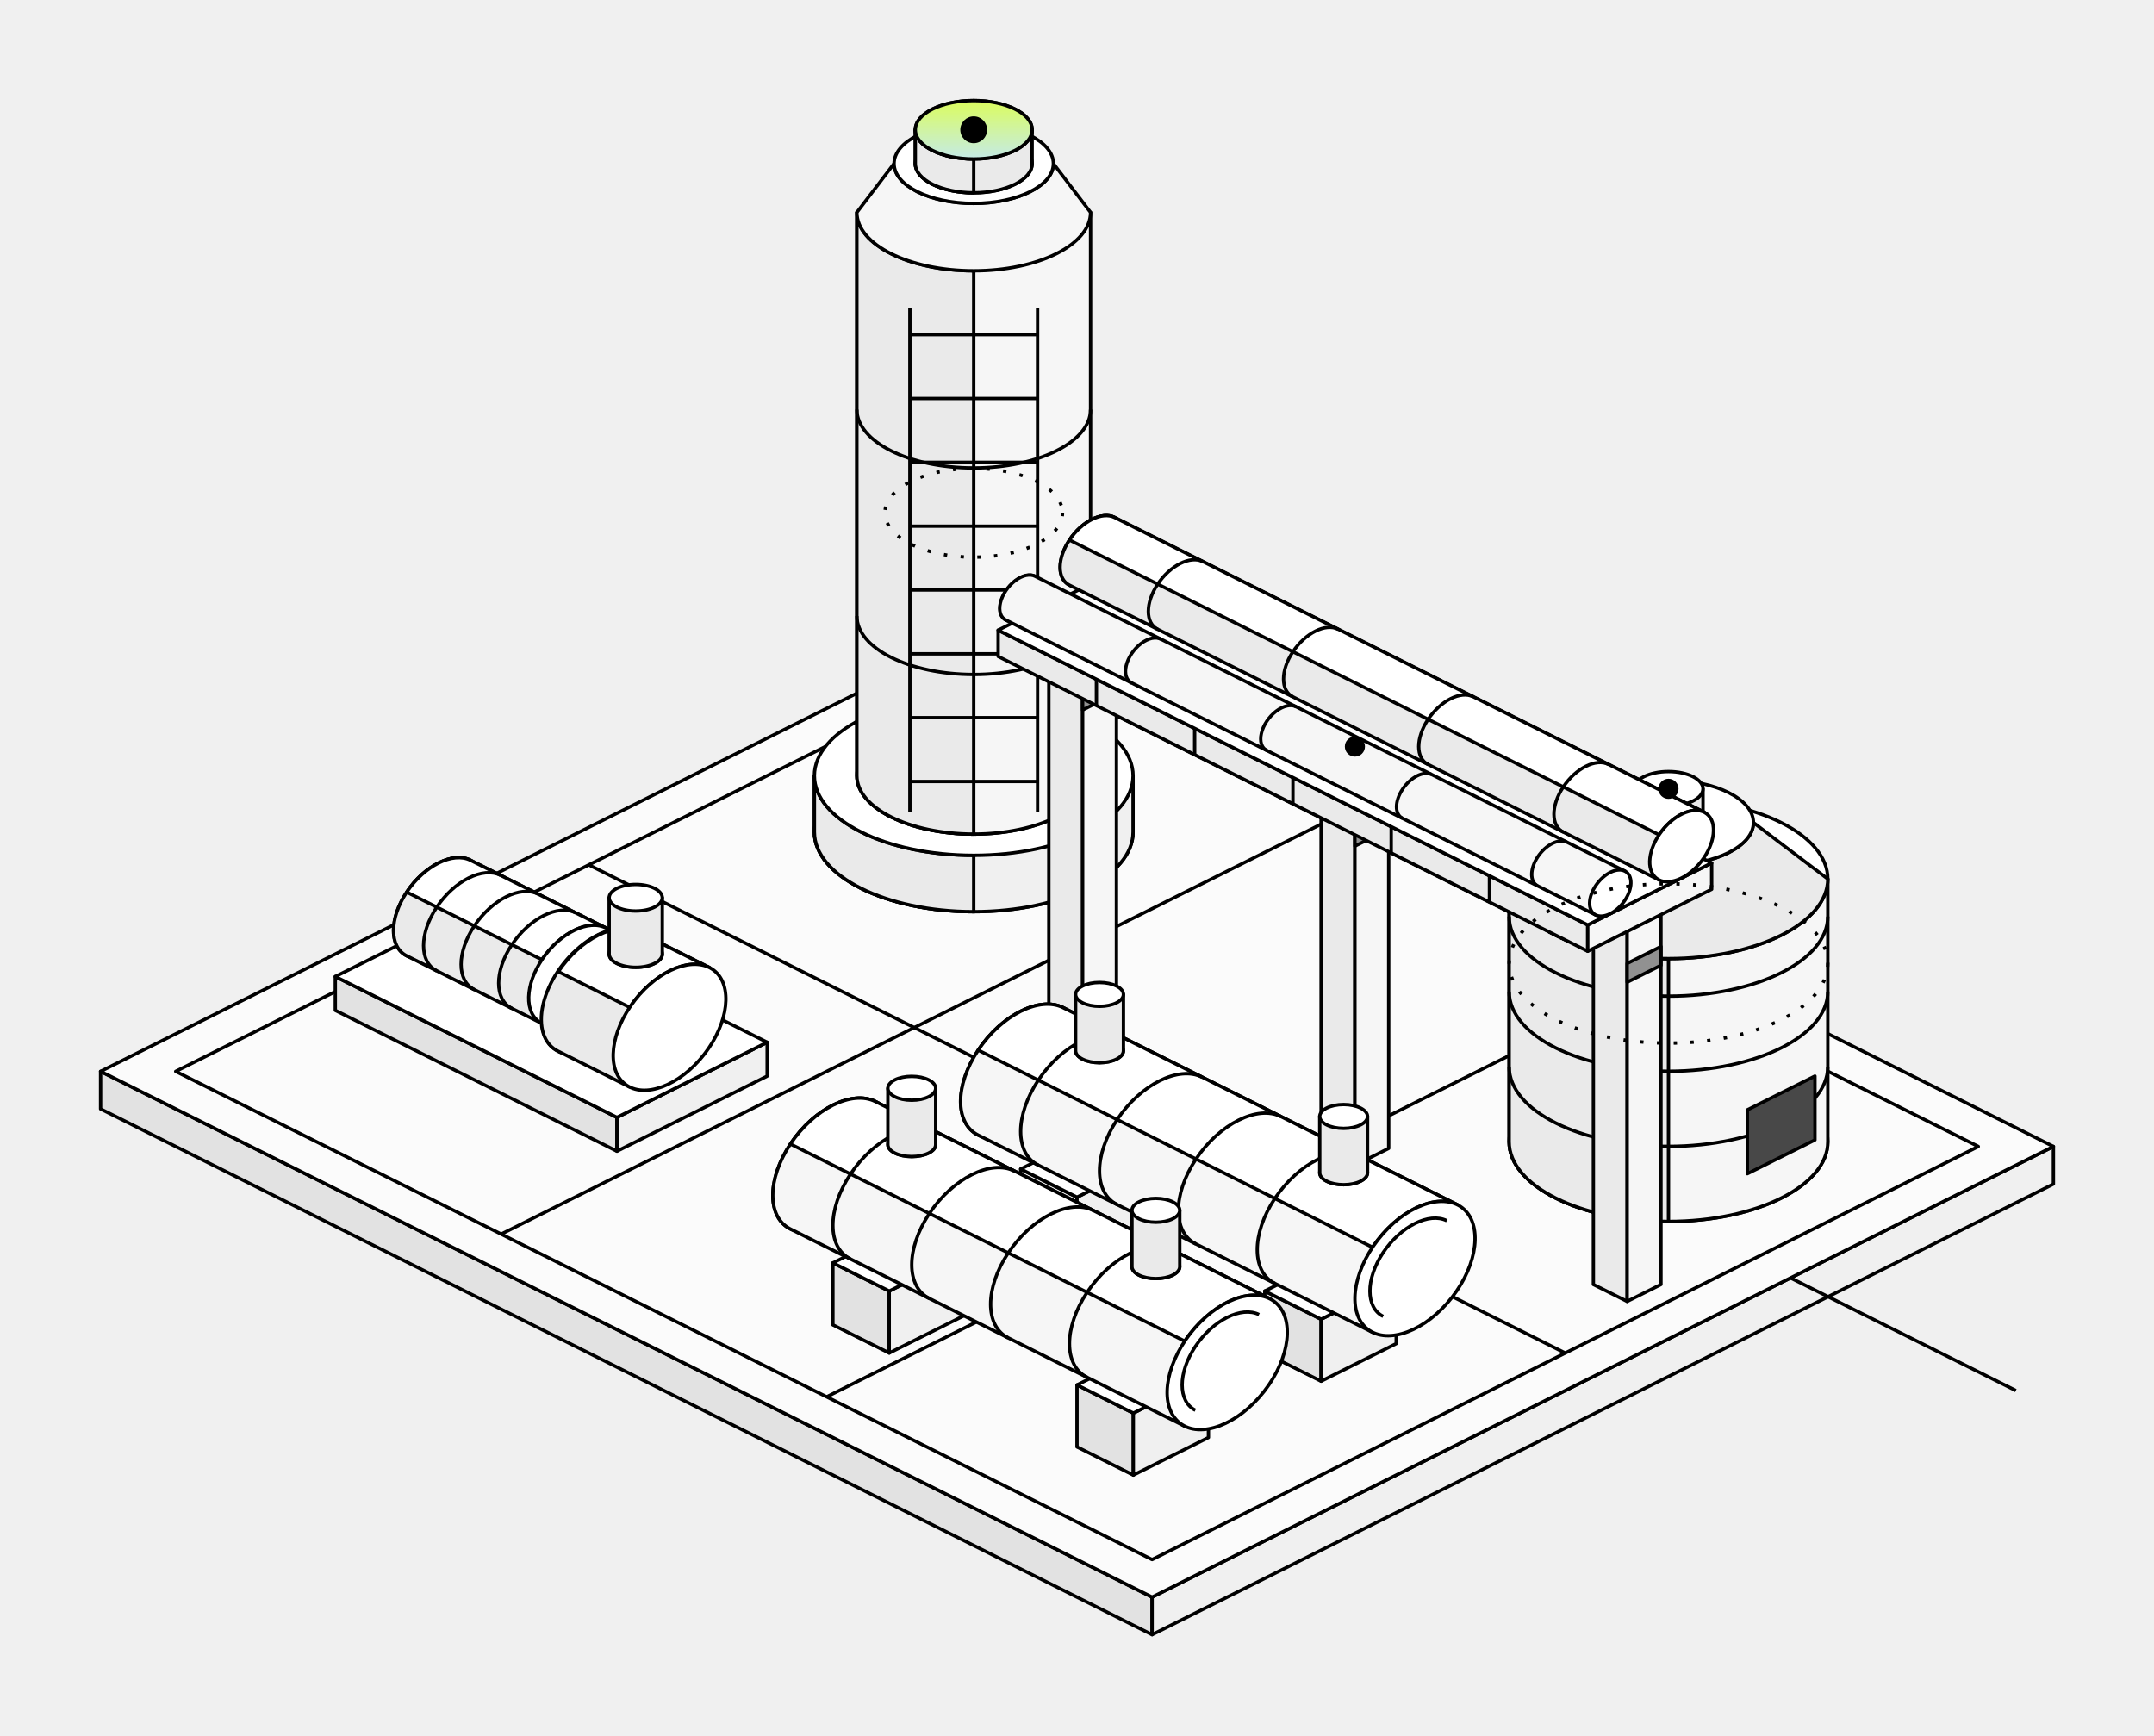
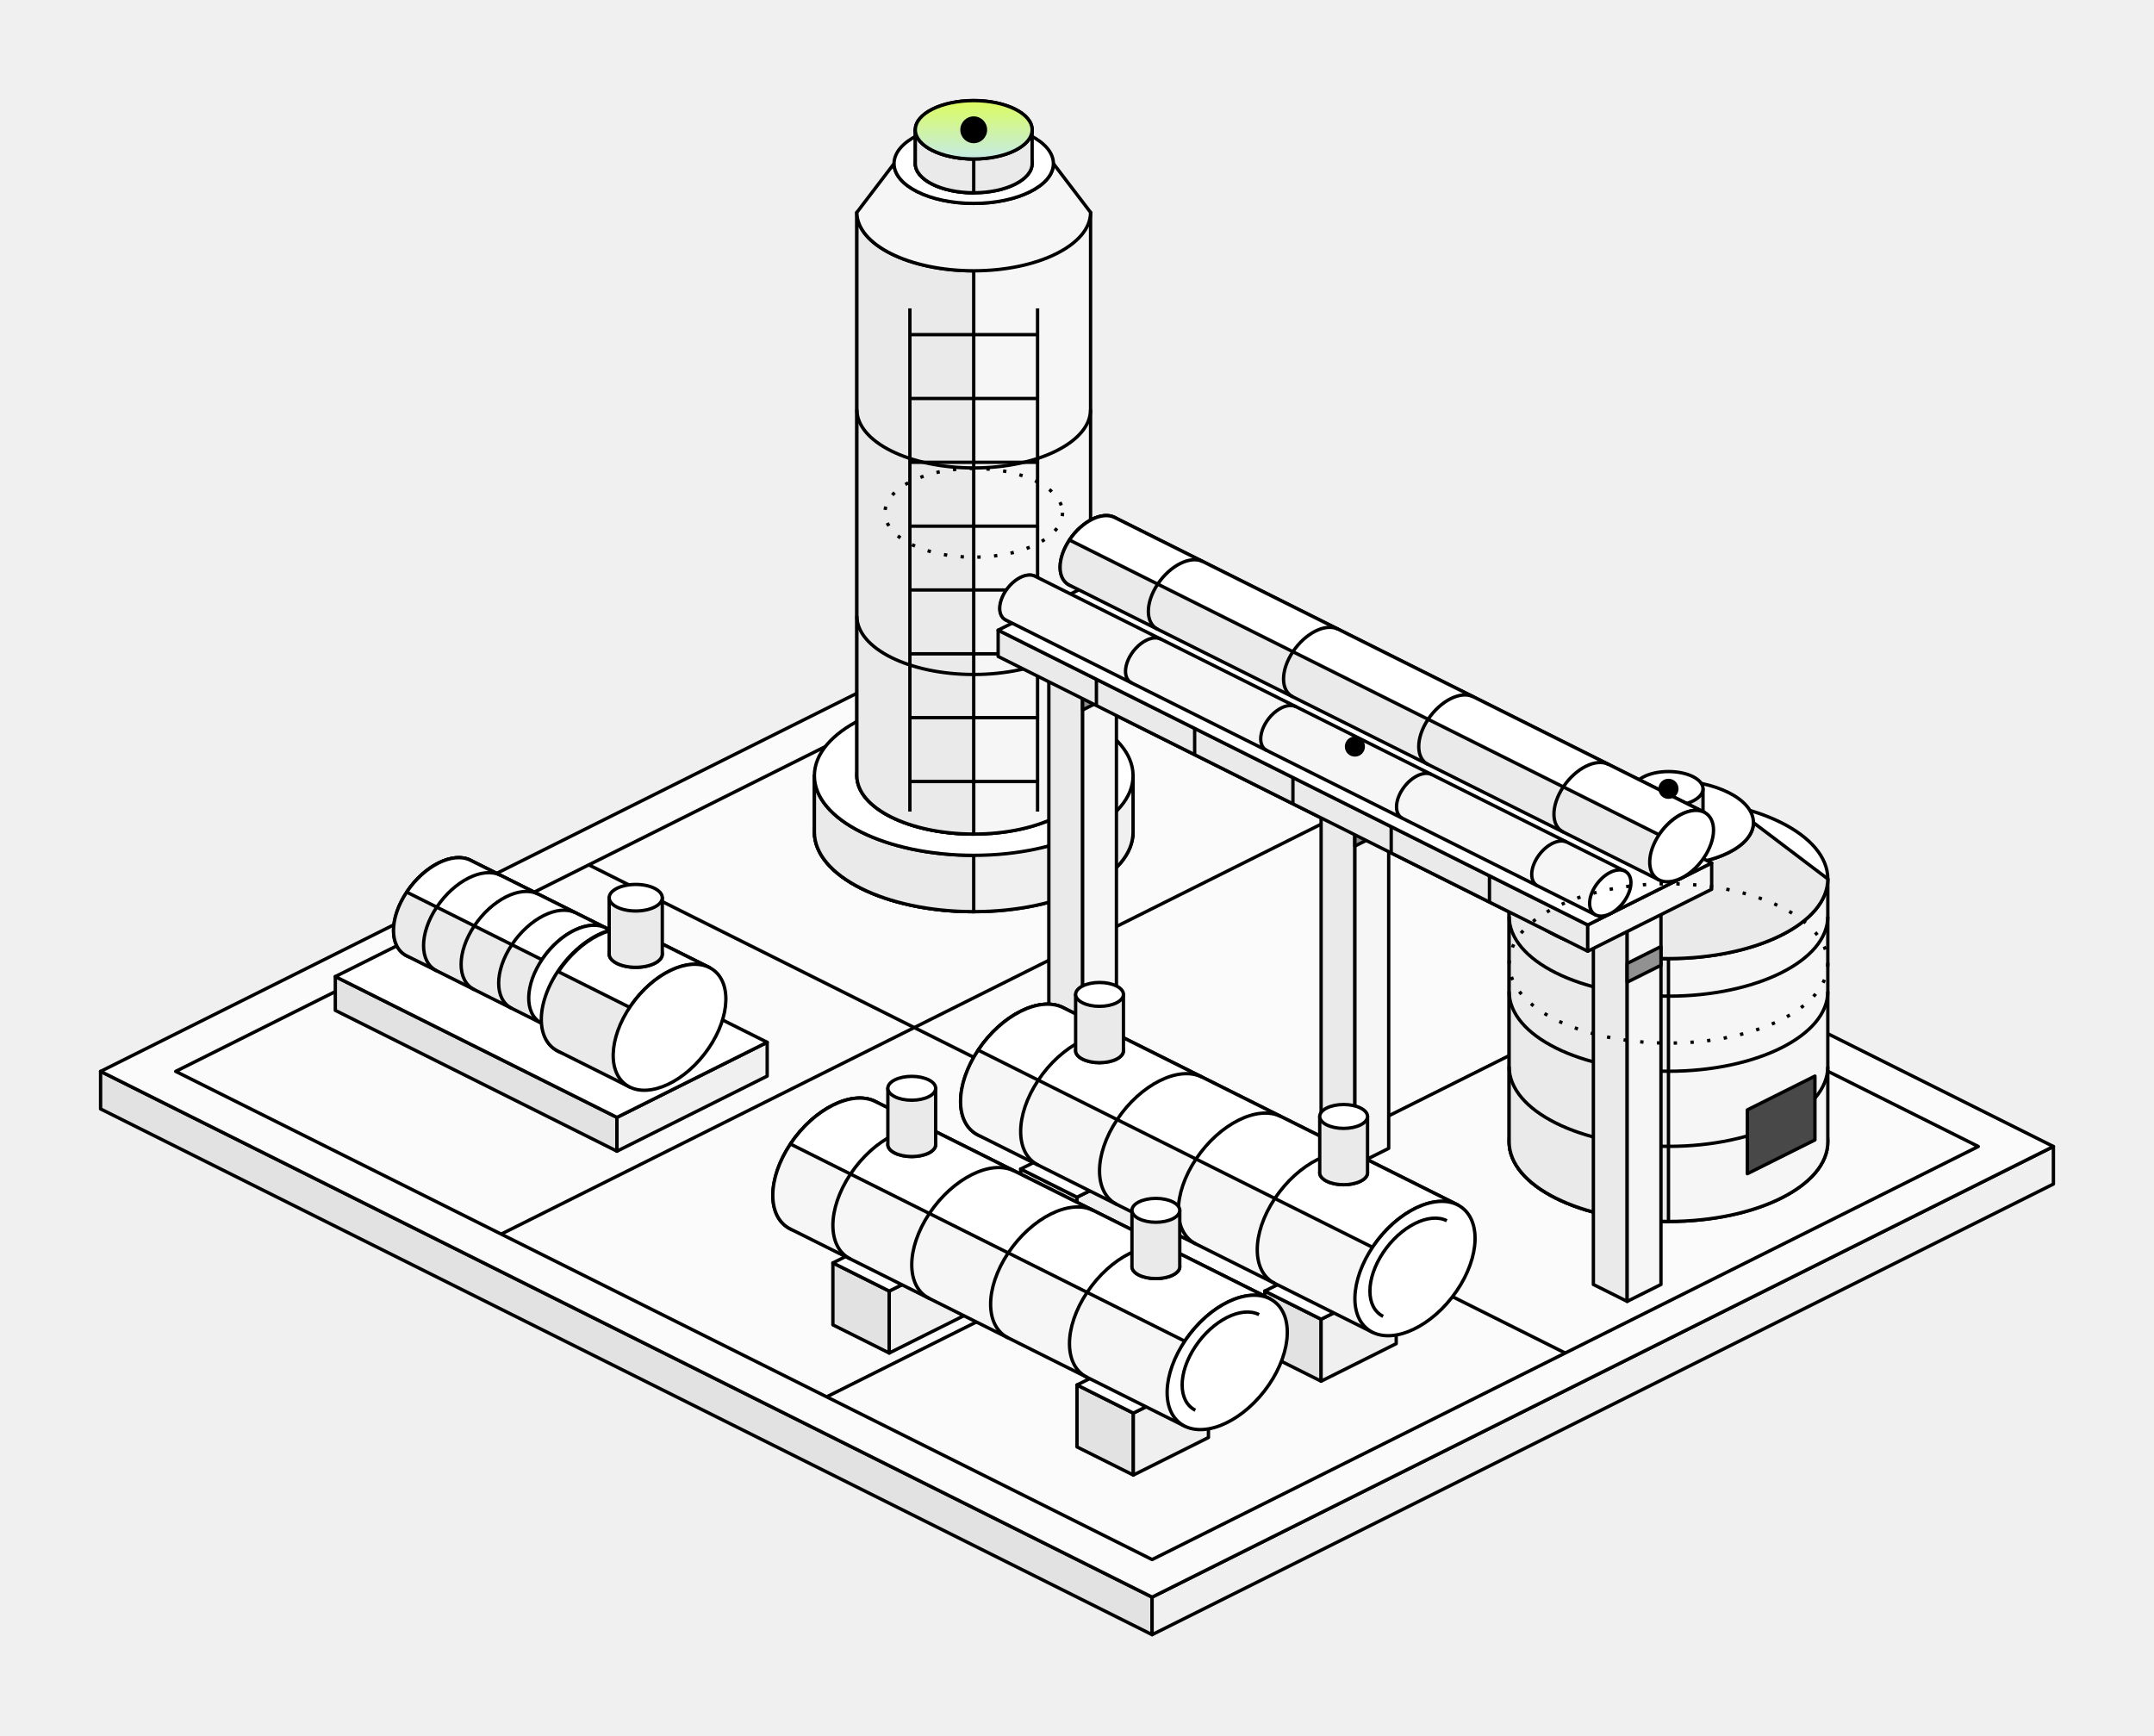
<svg class="cf-iso" style="--vb-w:642.4; --iso-travel: 16.06" viewBox="-1.2 30.05 642.4 517.55" fill="none" aria-hidden="true">
  <defs>
    <linearGradient id="cf-ex-02" x1="289.2" y1="56.44" x2="289.2" y2="120.5" gradientUnits="userSpaceOnUse">
      <stop stop-color="#E1FF00" />
      <stop offset="0.061" stop-color="#DBFC60" />
      <stop offset="0.32" stop-color="#C5EBE2" />
      <stop offset="1" stop-color="#CFCFCF" />
    </linearGradient>
  </defs>
  <g class="cf-iso__scene" stroke="#000" stroke-linejoin="round">
    <g class="cf-iso__form" data-stage="0">
      <path d="M28.8 349.6 342.4 506.4 342.4 517.6 28.8 360.8Z" fill="#E2E2E2" />
      <path d="M611.2 372 342.4 506.4 342.4 517.6 611.2 383.2Z" fill="#F0F0F0" />
      <path d="M297.6 215.2 611.2 372 342.4 506.4 28.8 349.6Z" fill="#FBFBFB" />
      <path d="M297.6 226.4 588.8 372 342.4 495.2 51.2 349.6Z" />
      <path d="M394.67 274.93 148.27 398.13" />
      <path d="M491.73 323.47 245.33 446.67" />
      <path d="M174.4 288 465.6 433.6" />
    </g>
    <g class="cf-iso__form" data-stage="1">
      <ellipse cx="289.2" cy="278.2" rx="47.52" ry="23.76" fill="#F0F0F0" />
      <path d="M241.68 278.2 241.68 261.4 336.72 261.4 336.72 278.2A47.52 23.76 0 0 1 241.68 278.2Z" fill="#F0F0F0" />
      <path d="M289.2 301.96A47.52 23.76 0 0 1 241.68 278.2L241.68 261.4A47.52 23.76 0 0 0 289.2 285.16Z" fill="#EAEAEA" />
      <ellipse cx="289.2" cy="261.4" rx="47.52" ry="23.76" fill="#FFFFFF" />
      <ellipse cx="289.2" cy="261.4" rx="34.85" ry="17.42" fill="#F6F6F6" />
      <path d="M254.35 261.4 254.35 93.4 324.05 93.4 324.05 261.4A34.85 17.42 0 0 1 254.35 261.4Z" fill="#F6F6F6" />
      <path d="M289.2 278.82A34.85 17.42 0 0 1 254.35 261.4L254.35 93.4A34.85 17.42 0 0 0 289.2 110.82Z" fill="#EAEAEA" />
      <path d="M324.05 213.8A34.85 17.42 0 0 1 254.35 213.8" />
      <path d="M324.05 152.2A34.85 17.42 0 0 1 254.35 152.2" />
      <path d="M308.24 272.1 308.24 122.02" />
      <path d="M270.16 272.1 270.16 122.02" />
      <path d="M308.24 263.14 270.16 263.14" />
      <path d="M308.24 244.1 270.16 244.1" />
      <path d="M308.24 225.06 270.16 225.06" />
      <path d="M308.24 206.02 270.16 206.02" />
      <path d="M308.24 186.98 270.16 186.98" />
      <path d="M308.24 167.94 270.16 167.94" />
      <path d="M308.24 148.9 270.16 148.9" />
      <path d="M308.24 129.86 270.16 129.86" />
      <path d="M265.44 78.84L254.35 93.4A34.85 17.42 0 0 0 324.05 93.4L312.96 78.84A23.76 11.88 0 0 1 265.44 78.84Z" fill="#F6F6F6" />
      <ellipse cx="289.2" cy="78.84" rx="23.76" ry="11.88" fill="#FFFFFF" />
      <ellipse cx="289.2" cy="78.84" rx="17.42" ry="8.71" fill="#EAEAEA" />
      <path d="M271.78 78.84 271.78 68.76 306.62 68.76 306.62 78.84A17.42 8.71 0 0 1 271.78 78.84Z" fill="#EAEAEA" />
      <path d="M289.2 87.55A17.42 8.71 0 0 1 271.78 78.84L271.78 68.76A17.42 8.71 0 0 0 289.2 77.47Z" fill="#EAEAEA" />
      <ellipse cx="289.2" cy="68.76" rx="17.42" ry="8.71" fill="#FFFFFF" />
    </g>
    <g class="cf-iso__form" data-stage="2">
      <ellipse cx="496.4" cy="370.6" rx="47.52" ry="23.76" fill="#F6F6F6" />
      <path d="M448.88 370.6 448.88 292.2 543.92 292.2 543.92 370.6A47.52 23.76 0 0 1 448.88 370.6Z" fill="#F6F6F6" />
      <path d="M496.4 394.36A47.52 23.76 0 0 1 448.88 370.6L448.88 292.2A47.52 23.76 0 0 0 496.4 315.96Z" fill="#EAEAEA" />
      <ellipse cx="496.4" cy="292.2" rx="47.52" ry="23.76" fill="#FFFFFF" />
      <path d="M543.92 348.2A47.52 23.76 0 0 1 448.88 348.2" />
      <path d="M543.92 325.8A47.52 23.76 0 0 1 448.88 325.8" />
      <path d="M543.92 303.4A47.52 23.76 0 0 1 448.88 303.4" />
      <path d="M471.06 275.4L448.88 292.2A47.52 23.76 0 0 0 543.92 292.2L521.74 275.4A25.34 12.67 0 0 1 471.06 275.4Z" fill="#EAEAEA" />
      <ellipse cx="496.4" cy="275.4" rx="25.34" ry="12.67" fill="#FFFFFF" />
      <ellipse cx="496.4" cy="275.4" rx="10.3" ry="5.15" fill="#EAEAEA" />
      <path d="M486.1 275.4 486.1 265.32 506.7 265.32 506.7 275.4A10.3 5.15 0 0 1 486.1 275.4Z" fill="#EAEAEA" />
      <ellipse cx="496.4" cy="265.32" rx="10.3" ry="5.15" fill="#FFFFFF" />
      <path d="M540.08 370.04 519.92 380.12 519.92 361.08 540.08 351Z" fill="#484848" />
      <path d="M311.6 219.96 321.68 225 321.68 337 311.6 331.96Z" fill="#EAEAEA" />
      <path d="M331.76 219.96 321.68 225 321.68 337 331.76 331.96Z" fill="#F6F6F6" />
      <path d="M321.68 214.92 331.76 219.96 321.68 225 311.6 219.96Z" fill="#FFFFFF" />
      <path d="M331.76 236.76 321.68 241.8 321.68 236.2 331.76 231.16Z" fill="#919191" />
      <path d="M392.8 260.56 402.88 265.6 402.88 377.6 392.8 372.56Z" fill="#EAEAEA" />
      <path d="M412.96 260.56 402.88 265.6 402.88 377.6 412.96 372.56Z" fill="#F6F6F6" />
      <path d="M402.88 255.52 412.96 260.56 402.88 265.6 392.8 260.56Z" fill="#FFFFFF" />
      <path d="M412.96 277.36 402.88 282.4 402.88 276.8 412.96 271.76Z" fill="#919191" />
      <path d="M474 301.16 484.08 306.2 484.08 418.2 474 413.16Z" fill="#EAEAEA" />
      <path d="M494.16 301.16 484.08 306.2 484.08 418.2 494.16 413.16Z" fill="#F6F6F6" />
      <path d="M484.08 296.12 494.16 301.16 484.08 306.2 474 301.16Z" fill="#FFFFFF" />
      <path d="M494.16 317.96 484.08 323 484.08 317.4 494.16 312.36Z" fill="#919191" />
      <path d="M296.48 218 472.32 305.92 472.32 313.76 296.48 225.84Z" fill="#EAEAEA" />
      <path d="M509.28 287.44 472.32 305.92 472.32 313.76 509.28 295.28Z" fill="#F6F6F6" />
      <path d="M333.44 199.52 509.28 287.44 472.32 305.92 296.48 218Z" fill="#FFFFFF" />
      <path d="M325.79 240.49 325.79 232.65" />
      <path d="M355.09 255.15 355.09 247.31" />
      <path d="M384.4 269.8 384.4 261.96" />
      <path d="M413.71 284.45 413.71 276.61" />
      <path d="M443.01 299.11 443.01 291.27" />
      <ellipse cx="324.48" cy="194.48" rx="12.19" ry="7.43" transform="rotate(127.98 324.48 194.48)" fill="#EAEAEA" />
      <path d="M331.21 184.38 507.05 272.3 493.59 292.5 317.75 204.58A12.19 7.43 127.98 0 1 331.21 184.38Z" fill="#EAEAEA" />
      <path d="M317.75 191.11A12.19 7.43 127.98 0 1 331.21 184.38L507.05 272.3A12.19 7.43 127.98 0 0 493.59 279.03Z" fill="#FFFFFF" />
      <ellipse cx="500.32" cy="282.4" rx="12.19" ry="7.43" transform="rotate(127.98 500.32 282.4)" fill="#FFFFFF" />
      <path d="M344.07 217.74A12.19 7.43 127.98 0 1 357.53 197.54" />
      <path d="M384.39 237.9A12.19 7.43 127.98 0 1 397.85 217.7" />
      <path d="M424.71 258.06A12.19 7.43 127.98 0 1 438.17 237.86" />
      <path d="M465.03 278.22A12.19 7.43 127.98 0 1 478.49 258.02" />
      <ellipse cx="303.2" cy="208.48" rx="7.89" ry="4.81" transform="rotate(127.98 303.2 208.48)" fill="#F6F6F6" />
      <path d="M307.56 201.95 483.4 289.87 474.68 302.93 298.84 215.01A7.89 4.81 127.98 1 1 307.56 201.95Z" fill="#F6F6F6" />
      <ellipse cx="479.04" cy="296.4" rx="7.89" ry="4.81" transform="rotate(127.98 479.04 296.4)" fill="#FFFFFF" />
      <path d="M336.36 233.77A7.89 4.81 127.98 1 1 345.08 220.71" />
      <path d="M376.68 253.93A7.89 4.81 127.98 1 1 385.4 240.87" />
      <path d="M417 274.09A7.89 4.81 127.98 0 1 425.72 261.03" />
      <path d="M457.32 294.25A7.89 4.81 127.98 0 1 466.04 281.19" />
      <path d="M98.8 321.32 182.8 363.32 182.8 373.4 98.8 331.4Z" fill="#E2E2E2" />
      <path d="M227.6 340.92 182.8 363.32 182.8 373.4 227.6 351Z" fill="#F0F0F0" />
      <path d="M143.6 298.92 227.6 340.92 182.8 363.32 98.8 321.32Z" fill="#FFFFFF" />
      <ellipse cx="129.6" cy="300.88" rx="17.21" ry="10.49" transform="rotate(127.98 129.6 300.88)" fill="#EAEAEA" />
      <path d="M139.1 286.62 179.42 306.78 160.42 335.3 120.1 315.14A17.21 10.49 127.98 1 1 139.1 286.62Z" fill="#EAEAEA" />
      <path d="M120.1 296.13A17.21 10.49 127.98 0 1 139.1 286.62L179.42 306.78A17.21 10.49 127.98 0 0 160.42 316.29Z" fill="#FFFFFF" />
      <ellipse cx="169.92" cy="321.04" rx="17.21" ry="10.49" transform="rotate(127.98 169.92 321.04)" fill="#FFFFFF" />
      <path d="M129.06 319.62A17.21 10.49 127.98 0 1 148.06 291.1" />
      <path d="M140.26 325.22A17.21 10.49 127.98 0 1 159.26 296.7" />
      <path d="M151.46 330.82A17.21 10.49 127.98 0 1 170.46 302.3" />
      <ellipse cx="177.2" cy="325.8" rx="21.52" ry="13.12" transform="rotate(127.98 177.2 325.8)" fill="#EAEAEA" />
      <path d="M189.08 307.98 210.36 318.62 186.6 354.26 165.32 343.62A21.52 13.12 127.98 1 1 189.08 307.98Z" fill="#EAEAEA" />
      <path d="M165.32 319.86A21.52 13.12 127.98 0 1 189.08 307.98L210.36 318.62A21.52 13.12 127.98 0 0 186.6 330.5Z" fill="#FFFFFF" />
      <ellipse cx="198.48" cy="336.44" rx="21.52" ry="13.12" transform="rotate(127.98 198.48 336.44)" fill="#FFFFFF" />
      <ellipse cx="188.4" cy="314.6" rx="7.92" ry="3.96" fill="#EAEAEA" />
      <path d="M180.48 314.6 180.48 297.8 196.32 297.8 196.32 314.6A7.92 3.96 0 0 1 180.48 314.6Z" fill="#EAEAEA" />
      <ellipse cx="188.4" cy="297.8" rx="7.92" ry="3.96" fill="#FFFFFF" />
    </g>
    <g class="cf-iso__form" data-stage="3">
      <path d="M303.2 378.72 320 387.12 320 405.6 303.2 397.2Z" fill="#E2E2E2" />
      <path d="M342.4 375.92 320 387.12 320 405.6 342.4 394.4Z" fill="#F0F0F0" />
      <path d="M325.6 367.52 342.4 375.92 320 387.12 303.2 378.72Z" fill="#FFFFFF" />
      <path d="M376 415.12 392.8 423.52 392.8 442 376 433.6Z" fill="#E2E2E2" />
      <path d="M415.2 412.32 392.8 423.52 392.8 442 415.2 430.8Z" fill="#F0F0F0" />
      <path d="M398.4 403.92 415.2 412.32 392.8 423.52 376 415.12Z" fill="#FFFFFF" />
      <ellipse cx="303.2" cy="349.6" rx="22.95" ry="13.99" transform="rotate(127.98 303.2 349.6)" fill="#EAEAEA" />
      <path d="M315.87 330.59 433.47 389.39 408.13 427.41 290.53 368.61A22.95 13.99 127.98 0 1 315.87 330.59Z" fill="#F6F6F6" />
      <path d="M290.53 343.26A22.95 13.99 127.98 0 1 315.87 330.59L433.47 389.39A22.95 13.99 127.98 0 0 408.13 402.06Z" fill="#FFFFFF" />
      <ellipse cx="420.8" cy="408.4" rx="22.95" ry="13.99" transform="rotate(127.98 420.8 408.4)" fill="#FFFFFF" />
      <path d="M308.45 377.57A22.95 13.99 127.98 0 1 333.79 339.55" />
      <path d="M331.97 389.33A22.95 13.99 127.98 0 1 357.31 351.31" />
      <path d="M355.49 401.09A22.95 13.99 127.98 0 1 380.83 363.07" />
      <path d="M379.01 412.85A22.95 13.99 127.98 0 1 404.35 374.83" />
      <path d="M411.3 422.66A17.21 10.49 127.98 0 1 430.3 394.14" />
      <ellipse cx="326.72" cy="343.44" rx="7.13" ry="3.56" fill="#EAEAEA" />
      <path d="M319.59 343.44 319.59 326.64 333.85 326.64 333.85 343.44A7.13 3.56 0 0 1 319.59 343.44Z" fill="#EAEAEA" />
      <ellipse cx="326.72" cy="326.64" rx="7.13" ry="3.56" fill="#FFFFFF" />
      <ellipse cx="399.52" cy="379.84" rx="7.13" ry="3.56" fill="#EAEAEA" />
      <path d="M392.39 379.84 392.39 363.04 406.65 363.04 406.65 379.84A7.13 3.56 0 0 1 392.39 379.84Z" fill="#EAEAEA" />
      <ellipse cx="399.52" cy="363.04" rx="7.13" ry="3.56" fill="#FFFFFF" />
      <path d="M247.2 406.72 264 415.12 264 433.6 247.2 425.2Z" fill="#E2E2E2" />
      <path d="M286.4 403.92 264 415.12 264 433.6 286.4 422.4Z" fill="#F0F0F0" />
      <path d="M269.6 395.52 286.4 403.92 264 415.12 247.2 406.72Z" fill="#FFFFFF" />
      <path d="M320 443.12 336.8 451.52 336.8 470 320 461.6Z" fill="#E2E2E2" />
      <path d="M359.2 440.32 336.8 451.52 336.8 470 359.2 458.8Z" fill="#F0F0F0" />
      <path d="M342.4 431.92 359.2 440.32 336.8 451.52 320 443.12Z" fill="#FFFFFF" />
      <ellipse cx="247.2" cy="377.6" rx="22.95" ry="13.99" transform="rotate(127.98 247.2 377.6)" fill="#EAEAEA" />
      <path d="M259.87 358.59 377.47 417.39 352.13 455.41 234.53 396.61A22.95 13.99 127.98 0 1 259.87 358.59Z" fill="#F6F6F6" />
      <path d="M234.53 371.26A22.95 13.99 127.98 0 1 259.87 358.59L377.47 417.39A22.95 13.99 127.98 0 0 352.13 430.06Z" fill="#FFFFFF" />
      <ellipse cx="364.8" cy="436.4" rx="22.95" ry="13.99" transform="rotate(127.98 364.8 436.4)" fill="#FFFFFF" />
      <path d="M252.45 405.57A22.95 13.99 127.98 0 1 277.79 367.55" />
      <path d="M275.97 417.33A22.95 13.99 127.98 0 1 301.31 379.31" />
      <path d="M299.49 429.09A22.95 13.99 127.98 0 1 324.83 391.07" />
      <path d="M323.01 440.85A22.95 13.99 127.98 0 1 348.35 402.83" />
      <path d="M355.3 450.66A17.21 10.49 127.98 0 1 374.3 422.14" />
      <ellipse cx="270.72" cy="371.44" rx="7.13" ry="3.56" fill="#EAEAEA" />
      <path d="M263.59 371.44 263.59 354.64 277.85 354.64 277.85 371.44A7.13 3.56 0 0 1 263.59 371.44Z" fill="#EAEAEA" />
      <ellipse cx="270.72" cy="354.64" rx="7.13" ry="3.56" fill="#FFFFFF" />
      <ellipse cx="343.52" cy="407.84" rx="7.13" ry="3.56" fill="#EAEAEA" />
      <path d="M336.39 407.84 336.39 391.04 350.65 391.04 350.65 407.84A7.13 3.56 0 0 1 336.39 407.84Z" fill="#EAEAEA" />
      <ellipse cx="343.52" cy="391.04" rx="7.13" ry="3.56" fill="#FFFFFF" />
    </g>
    <g class="cf-iso__ghost" stroke-dasharray="1 4" fill="none">
      <ellipse cx="496.4" cy="317.4" rx="47.52" ry="23.76" fill="none" />
      <ellipse cx="289.2" cy="183" rx="26.48" ry="13.24" fill="none" />
    </g>
    <ellipse class="cf-iso__light" cx="289.2" cy="68.76" rx="17.42" ry="8.71" fill="url(#cf-ex-02)" />
-     <line class="cf-iso__trace" x1="600" y1="444.8" x2="532.8" y2="411.2" stroke="#000" pathLength="1" />
    <circle class="cf-iso__node" cx="289.2" cy="68.76" r="4" fill="#000" stroke="none" />
    <circle class="cf-iso__node" cx="496.4" cy="265.32" r="3" fill="#000" stroke="none" />
    <circle class="cf-iso__node" cx="402.88" cy="252.72" r="3" fill="#000" stroke="none" />
  </g>
</svg>
